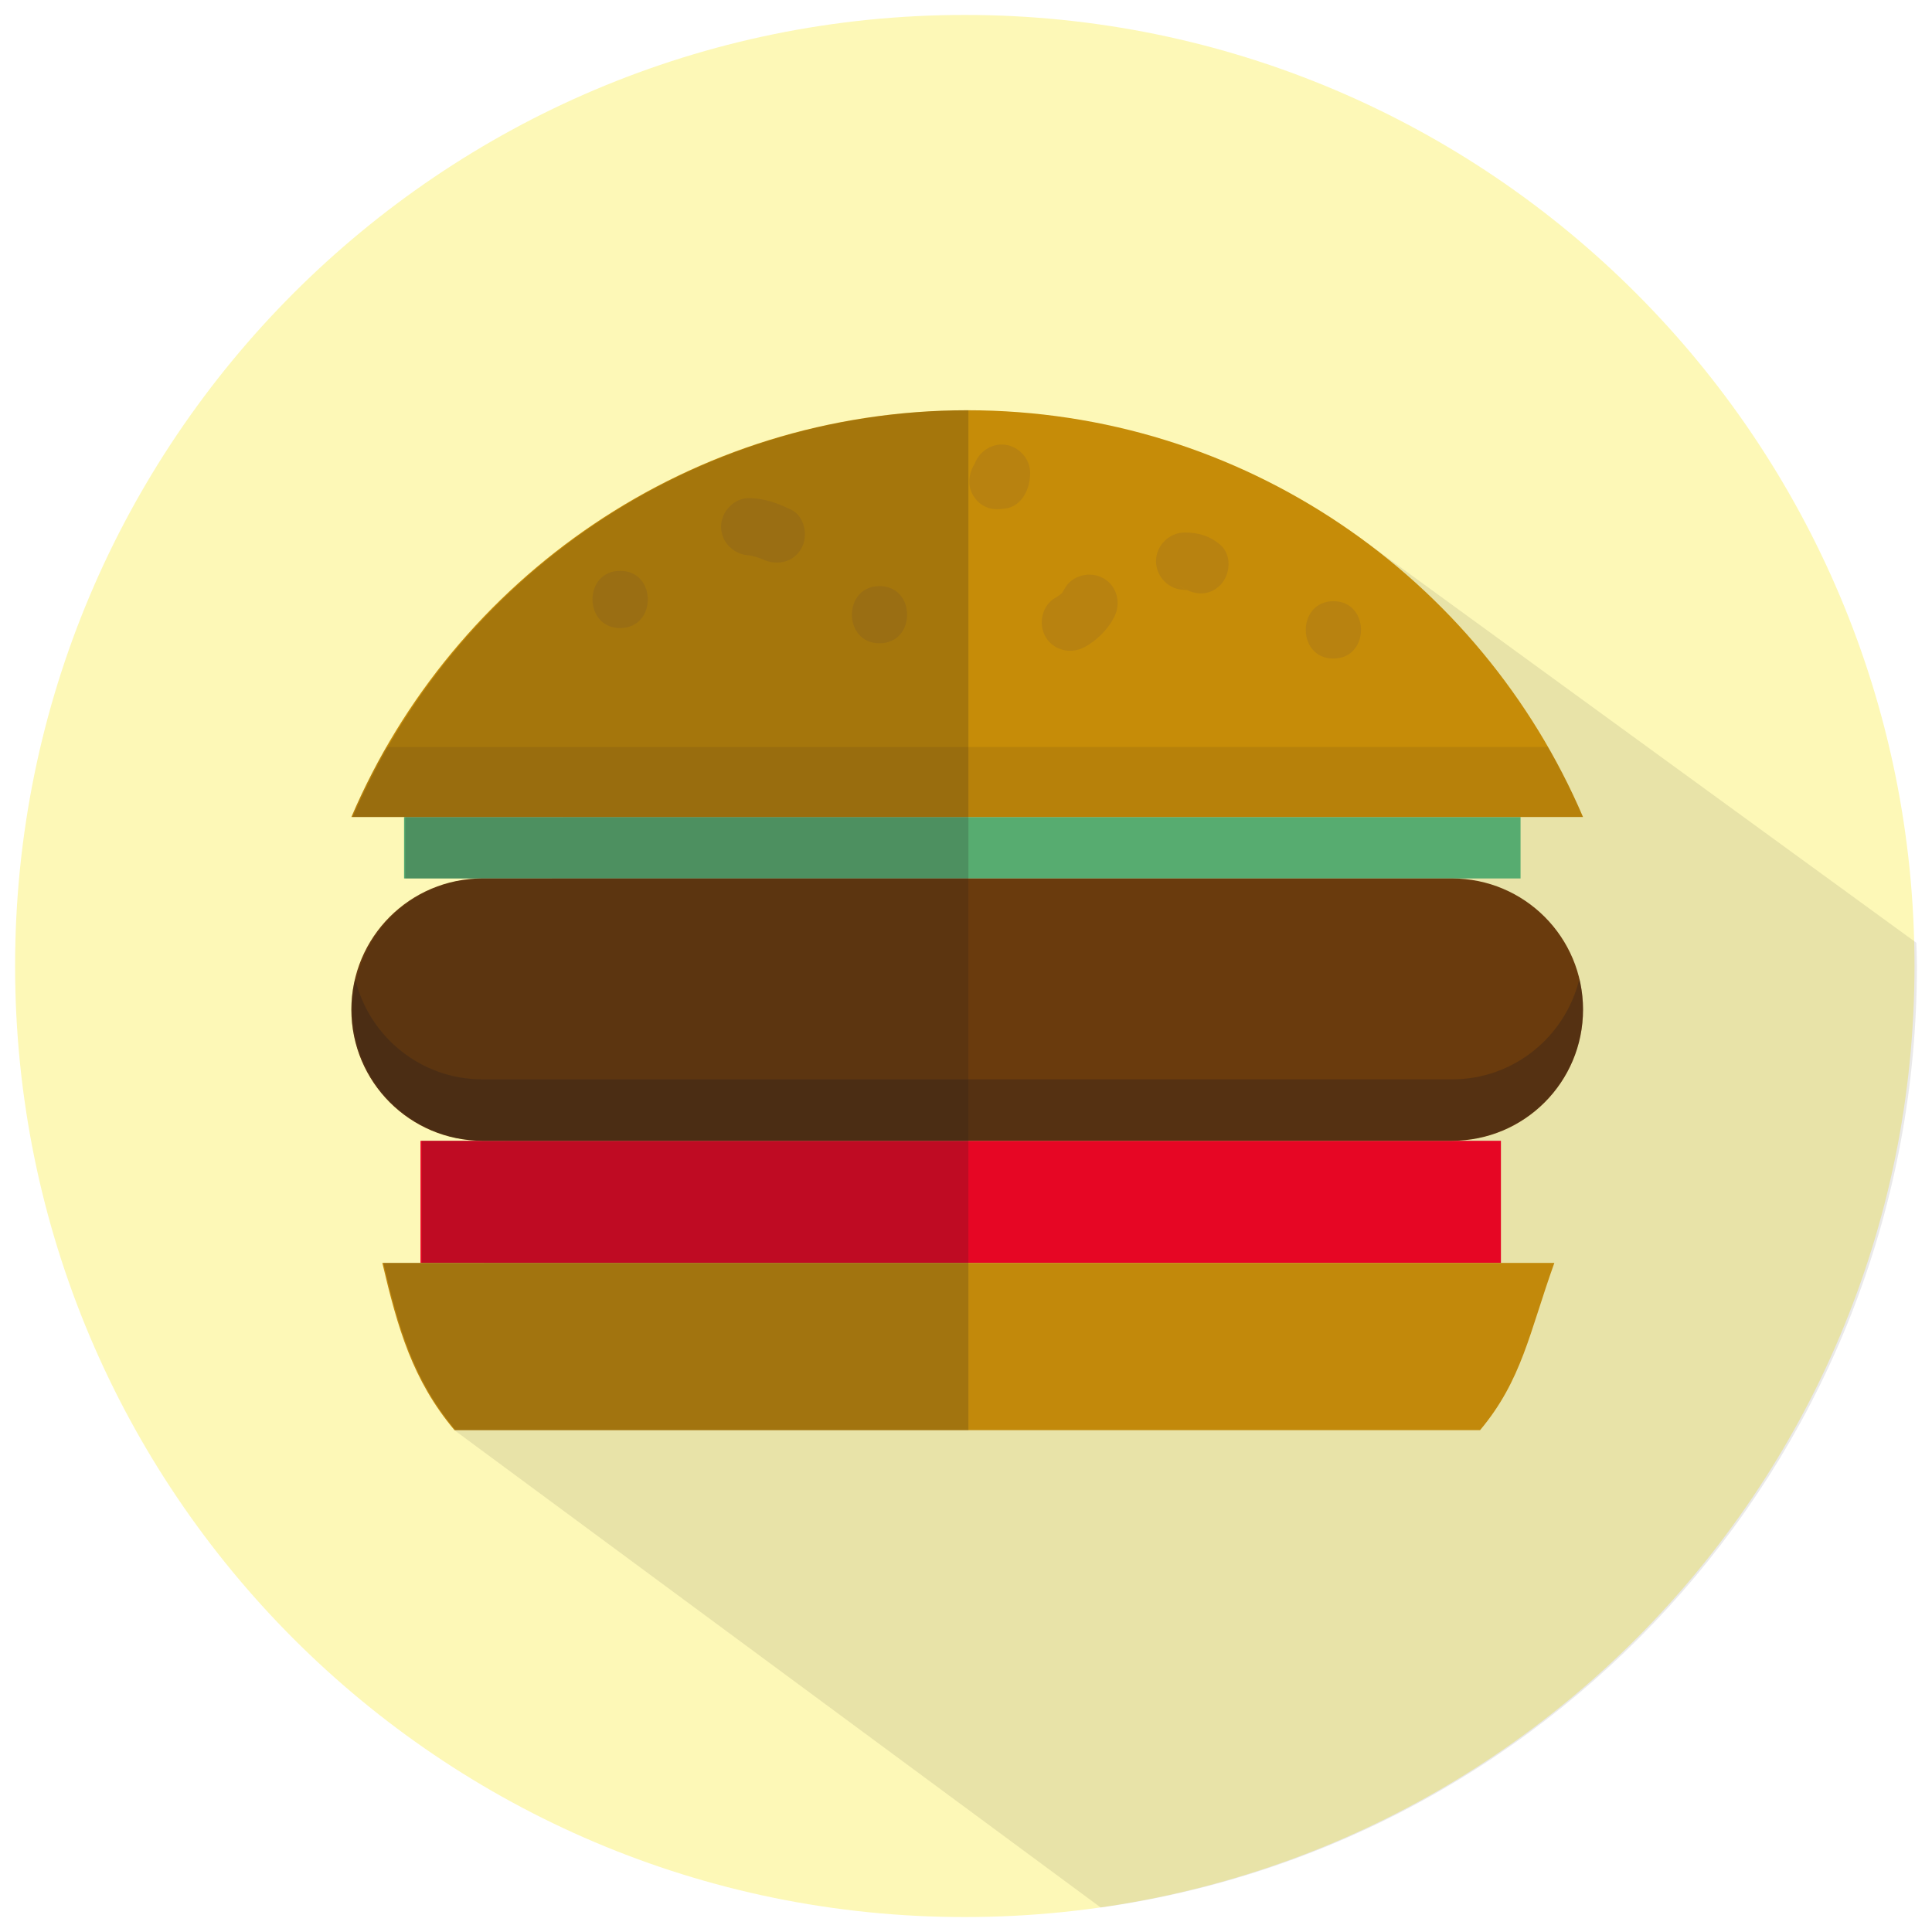
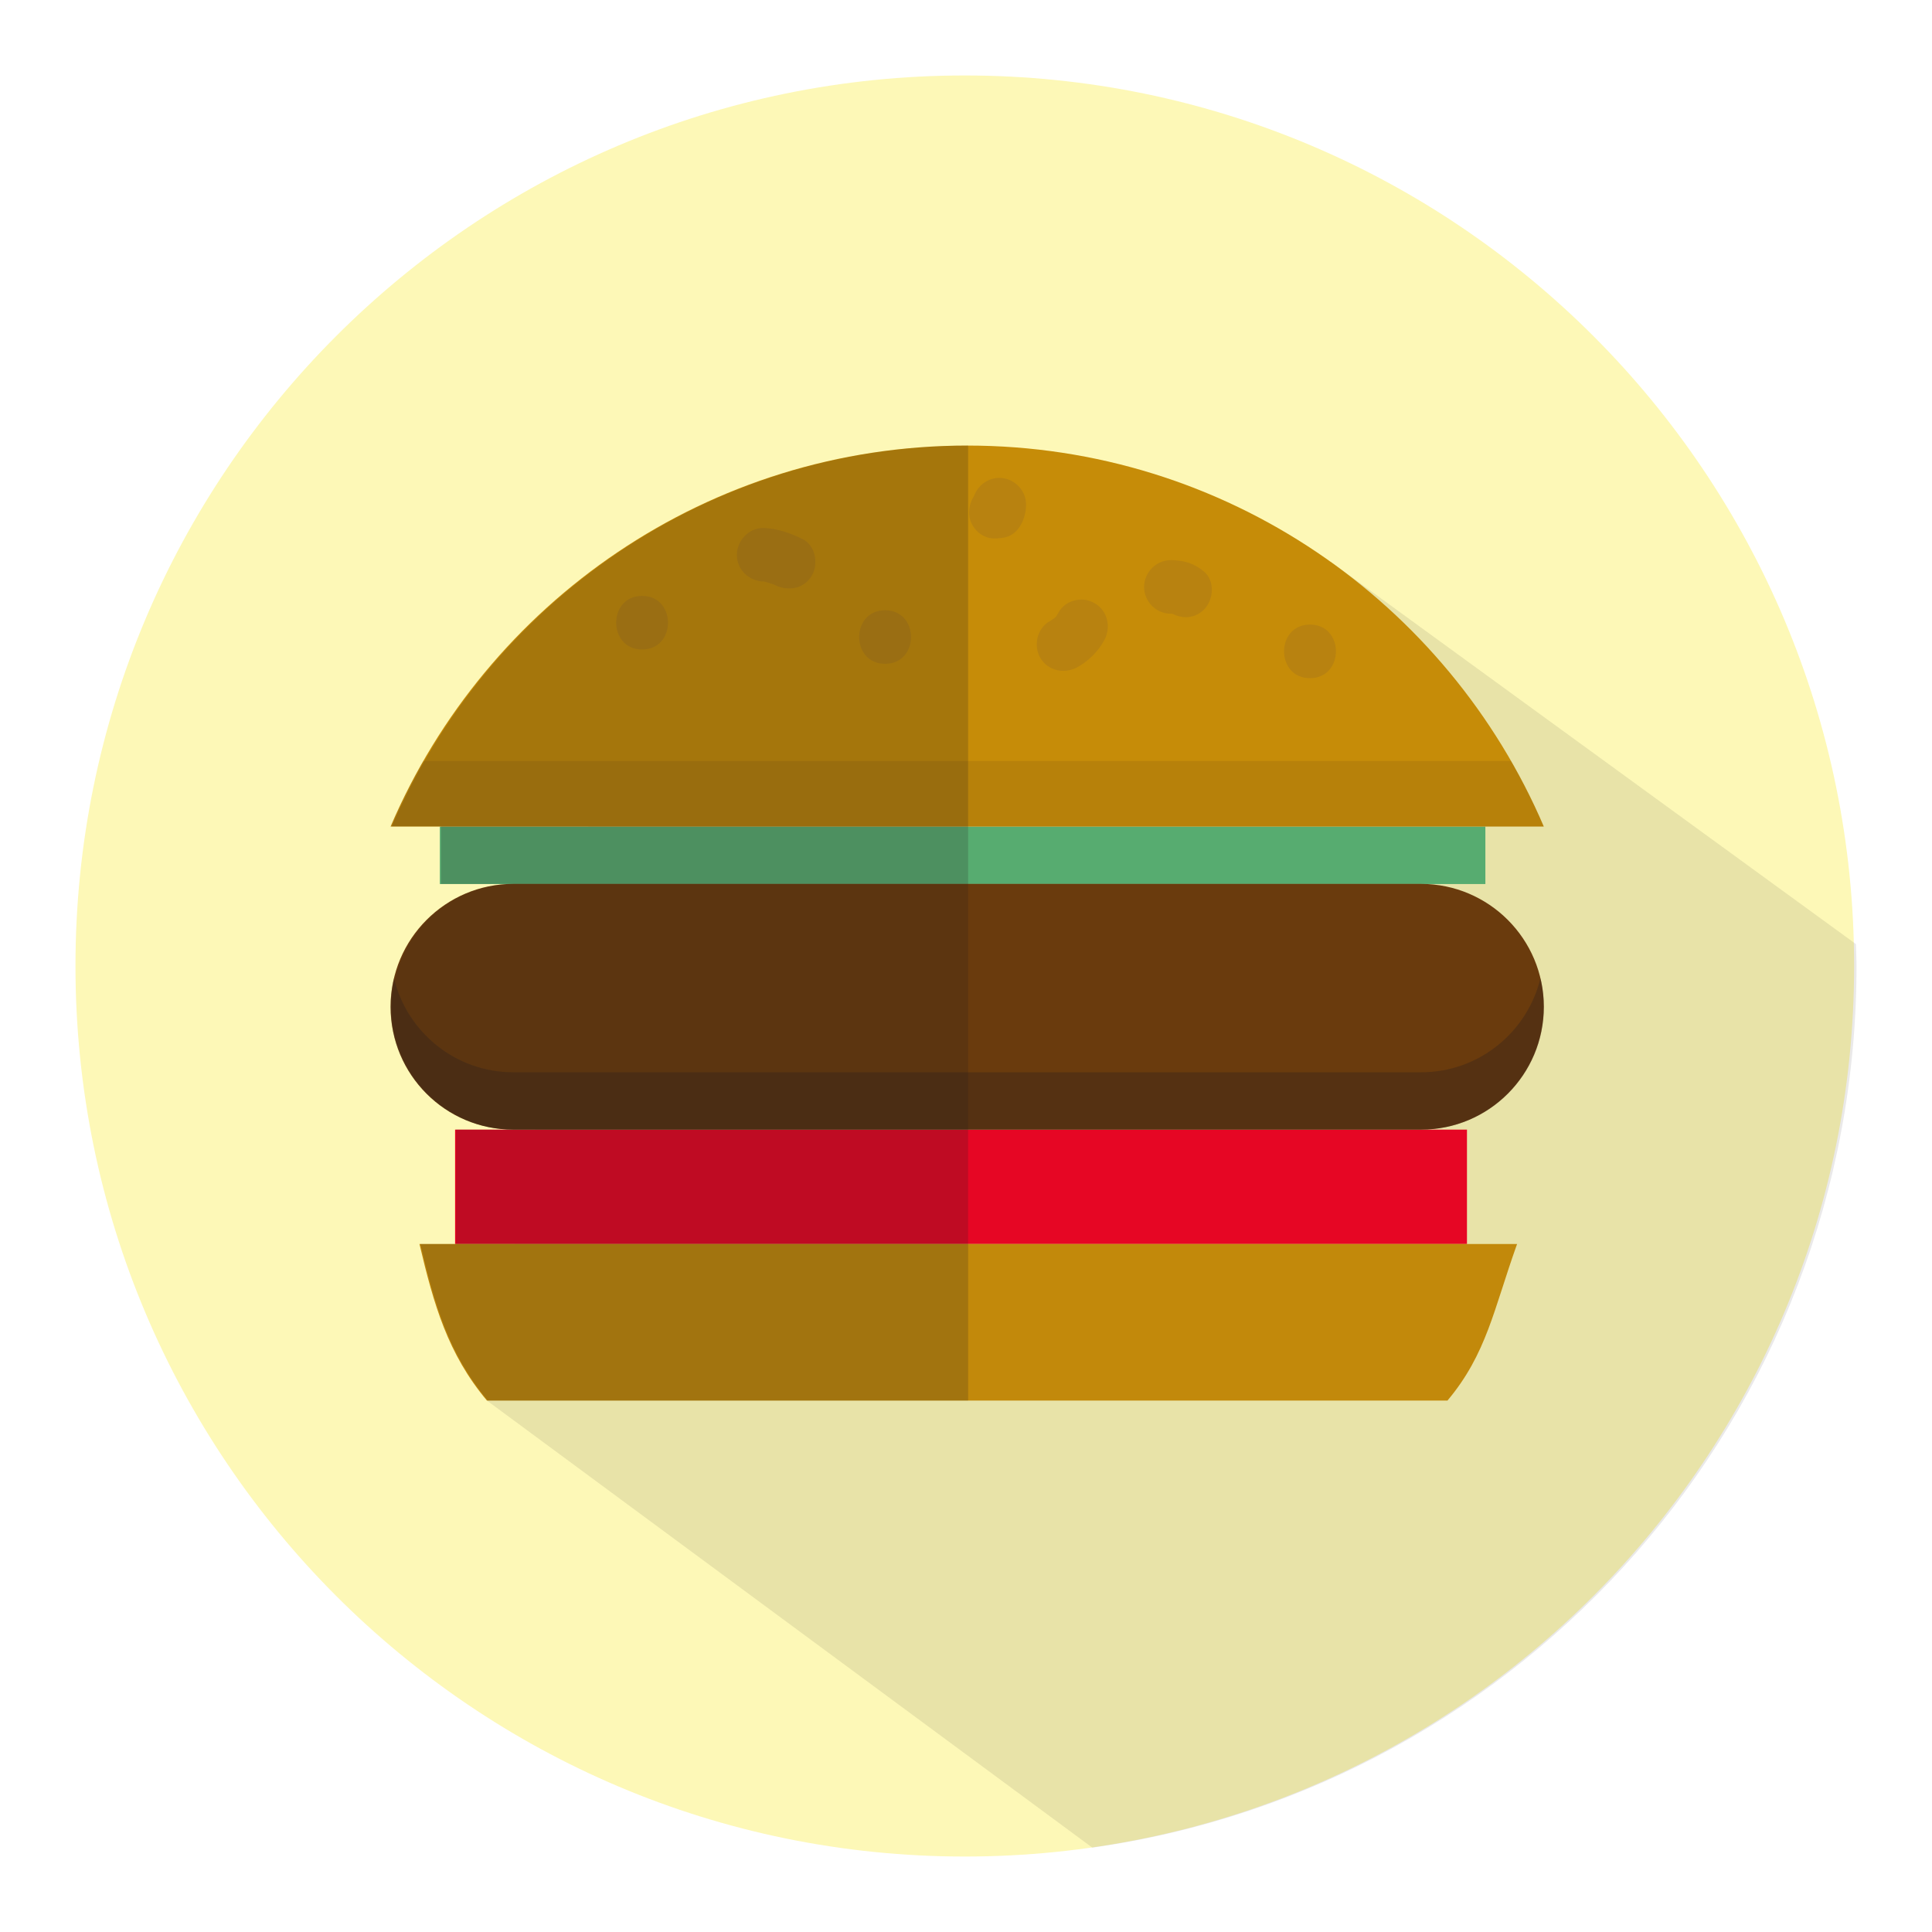
<svg xmlns="http://www.w3.org/2000/svg" width="128" height="128" viewBox="0 0 128 128">
-   <ellipse fill="#FDF8B7" cx="63.92" cy="64" rx="62.92" ry="63.01" />
-   <path opacity=".1" fill="#241C1D" d="M126.96 62.46l-37.16-27.05-49.96 4.3-9.74 55.04 42.83 31.63c30.56-4.32 54.07-30.59 54.07-62.38 0-.52-.02-1.03-.04-1.54z" />
-   <path fill="#E60624" d="M27.86 75.58h71.58v8.09h-71.58z" />
-   <path fill="#57AC70" d="M26.77 54.13h73.97v4.07h-73.97z" />
-   <path fill="#6A3B0D" d="M104.88 66.89c0 4.8-3.88 8.69-8.68 8.69h-64.24c-4.79 0-8.68-3.89-8.68-8.69 0-4.8 3.88-8.69 8.68-8.69h64.24c4.8 0 8.68 3.89 8.68 8.69z" />
-   <path opacity=".3" fill="#241C1D" d="M96.2 71.51h-64.24c-4.09 0-7.52-2.84-8.43-6.67-.16.65-.25 1.33-.25 2.03 0 4.8 3.89 8.69 8.68 8.69h64.24c4.79 0 8.68-3.89 8.68-8.69 0-.7-.09-1.37-.24-2.03-.92 3.83-4.34 6.67-8.44 6.67z" />
-   <path fill="#C68C08" d="M104.88 54.13c-6.78-15.85-22.49-26.95-40.8-26.95s-34.02 11.1-40.8 26.95h81.6z" />
-   <path opacity=".1" fill="#241C1D" d="M25.6 49.49c-.86 1.49-1.63 3.04-2.32 4.64h81.59c-.68-1.6-1.46-3.14-2.32-4.64h-76.95z" />
-   <path fill="#C2890B" d="M98.06 94.75c2.78-3.32 3.26-6.45 4.92-11.08h-77.65c1.01 4.29 1.99 7.76 4.78 11.08h67.95z" />
-   <path fill="#B88210" d="M49.68 36.8c.14 0 .48.07-.09-.02l.47.11.35.12-.12-.06.2.09c.93.45 2.04.26 2.59-.68.49-.84.25-2.15-.68-2.6-.86-.42-1.76-.74-2.73-.76-1.03-.03-1.9.89-1.9 1.9.01 1.06.88 1.87 1.91 1.9zM64.46 31.36c-.01.92-.18-1.14 1.14-1.32-1.02.14-1.57 1.44-1.32 2.33.13.47.45.89.87 1.13.48.28.93.26 1.46.19 1.12-.15 1.64-1.34 1.64-2.34.01-1.03-.87-1.9-1.89-1.9-1.04.01-1.89.88-1.9 1.91zM78.49 39.08l.32.01-.22-.03.09.02c-.2-.05-.37-.16-.52-.31.79.67 1.91.78 2.68 0 .69-.69.79-2.01 0-2.68-.69-.59-1.45-.81-2.35-.81-1.03 0-1.9.86-1.9 1.9s.86 1.9 1.9 1.9zM70.53 39.01l-.18.3h-.02l-.27.25c.4-.35.01-.03-.11.03-.91.49-1.19 1.73-.68 2.6.54.92 1.68 1.17 2.59.68.8-.43 1.52-1.15 1.94-1.95.49-.91.24-2.06-.68-2.6-.86-.5-2.1-.23-2.59.69zM41.09 41.61c2.44 0 2.44-3.79 0-3.79-2.45-.01-2.45 3.79 0 3.79zM58.27 42.62c2.44 0 2.44-3.79 0-3.79s-2.44 3.79 0 3.79zM88.34 43.63c2.44 0 2.44-3.8 0-3.8-2.44.01-2.44 3.8 0 3.8z" />
-   <path opacity=".2" fill="#241C1D" d="M64.16 27.18c-17.34 0-32.35 9.96-39.64 24.48l-.14.28c-.36.72-.7 1.45-1.02 2.19h3.49v4.07h5.19c-4.09 0-7.51 2.84-8.43 6.66v-.01l-.01.04c-.06.28-.12.56-.15.84l-.02.15c-.04.31-.06.62-.06.94v.07c0 4.8 3.88 8.69 8.68 8.69h-4.1v8.09h-2.55c1.01 4.29 1.99 7.76 4.78 11.08h33.98v-67.57z" />
+   <ellipse fill="#FDF8B7" cx="63.92" cy="64" rx="58.92" ry="59" />
+   <path opacity=".1" fill="#241C1D" d="M122.96 62.55l-34.8-25.33-46.78 4.03-9.12 51.54 40.11 29.62c28.61-4.04 50.63-28.64 50.63-58.41 0-.48-.03-.96-.04-1.45z" />
+   <path fill="#E60624" d="M30.15 74.84h67.04v7.58h-67.04z" />
+   <path fill="#57AC70" d="M29.14 54.76h69.27v3.81h-69.27z" />
+   <path fill="#6A3B0D" d="M102.28 66.7c0 4.49-3.64 8.14-8.13 8.14h-60.15c-4.49 0-8.12-3.64-8.12-8.14 0-4.49 3.64-8.14 8.12-8.14h60.16c4.48.01 8.12 3.65 8.12 8.14z" />
+   <path opacity=".3" fill="#241C1D" d="M94.16 71.04h-60.16c-3.83 0-7.04-2.66-7.9-6.24-.15.61-.23 1.24-.23 1.9 0 4.49 3.64 8.14 8.13 8.14h60.16c4.49 0 8.13-3.64 8.13-8.14 0-.66-.08-1.29-.23-1.9-.86 3.57-4.07 6.24-7.9 6.24z" />
+   <path fill="#C68C08" d="M102.28 54.76c-6.35-14.84-21.06-25.24-38.2-25.24-17.14 0-31.86 10.4-38.2 25.24h76.4z" />
+   <path opacity=".1" fill="#241C1D" d="M28.04 50.42c-.8 1.4-1.53 2.84-2.17 4.34h76.41c-.64-1.5-1.37-2.94-2.17-4.34h-72.07z" />
+   <path fill="#C2890B" d="M95.9 92.79c2.6-3.1 3.06-6.04 4.61-10.37h-72.72c.95 4.01 1.87 7.27 4.47 10.37h63.64z" />
+   <path fill="#B88210" d="M50.59 38.53l-.08-.02c.15.02.29.07.44.11l.33.11-.11-.05.19.09c.87.42 1.91.25 2.43-.64.46-.79.23-2.01-.64-2.43-.81-.39-1.65-.69-2.55-.72-.97-.03-1.78.83-1.78 1.78-.01.98.8 1.74 1.77 1.77zM64.43 33.44c0 .86-.17-1.07 1.07-1.24-.96.13-1.47 1.35-1.24 2.19.12.44.42.83.81 1.06.45.27.87.25 1.37.18 1.05-.14 1.53-1.26 1.54-2.19.01-.97-.81-1.78-1.77-1.78-.97 0-1.77.81-1.78 1.78zM77.57 40.66l.3.01-.21-.02.09.02c-.19-.05-.35-.15-.49-.29.74.63 1.79.73 2.51 0 .64-.64.74-1.88 0-2.51-.65-.55-1.36-.76-2.2-.76-.97 0-1.77.81-1.77 1.78s.8 1.77 1.77 1.77zM70.12 40.6l-.17.28h-.02l-.26.24c.38-.33.01-.03-.11.03-.85.46-1.11 1.62-.64 2.43.5.86 1.58 1.09 2.43.64.75-.4 1.42-1.07 1.82-1.82.45-.85.22-1.93-.64-2.43-.79-.49-1.96-.23-2.41.63zM42.54 43.03c2.29 0 2.29-3.55 0-3.55s-2.29 3.55 0 3.55zM58.64 43.98c2.29 0 2.29-3.55 0-3.55s-2.29 3.55 0 3.55zM86.79 44.93c2.29 0 2.29-3.55 0-3.55s-2.29 3.55 0 3.55z" />
+   <path opacity=".2" fill="#241C1D" d="M64.15 29.52c-16.24 0-30.29 9.33-37.12 22.92l-.13.26c-.33.67-.66 1.36-.95 2.05h3.27v3.81h4.86c-3.83 0-7.04 2.66-7.89 6.23l-.01.04c-.06.26-.11.52-.14.79l-.04.14c-.03.29-.05.58-.06.88v.06c0 4.49 3.64 8.14 8.12 8.14h-3.84v7.58h-2.37c.95 4.01 1.87 7.27 4.47 10.37h31.82v-63.27z" />
</svg>
